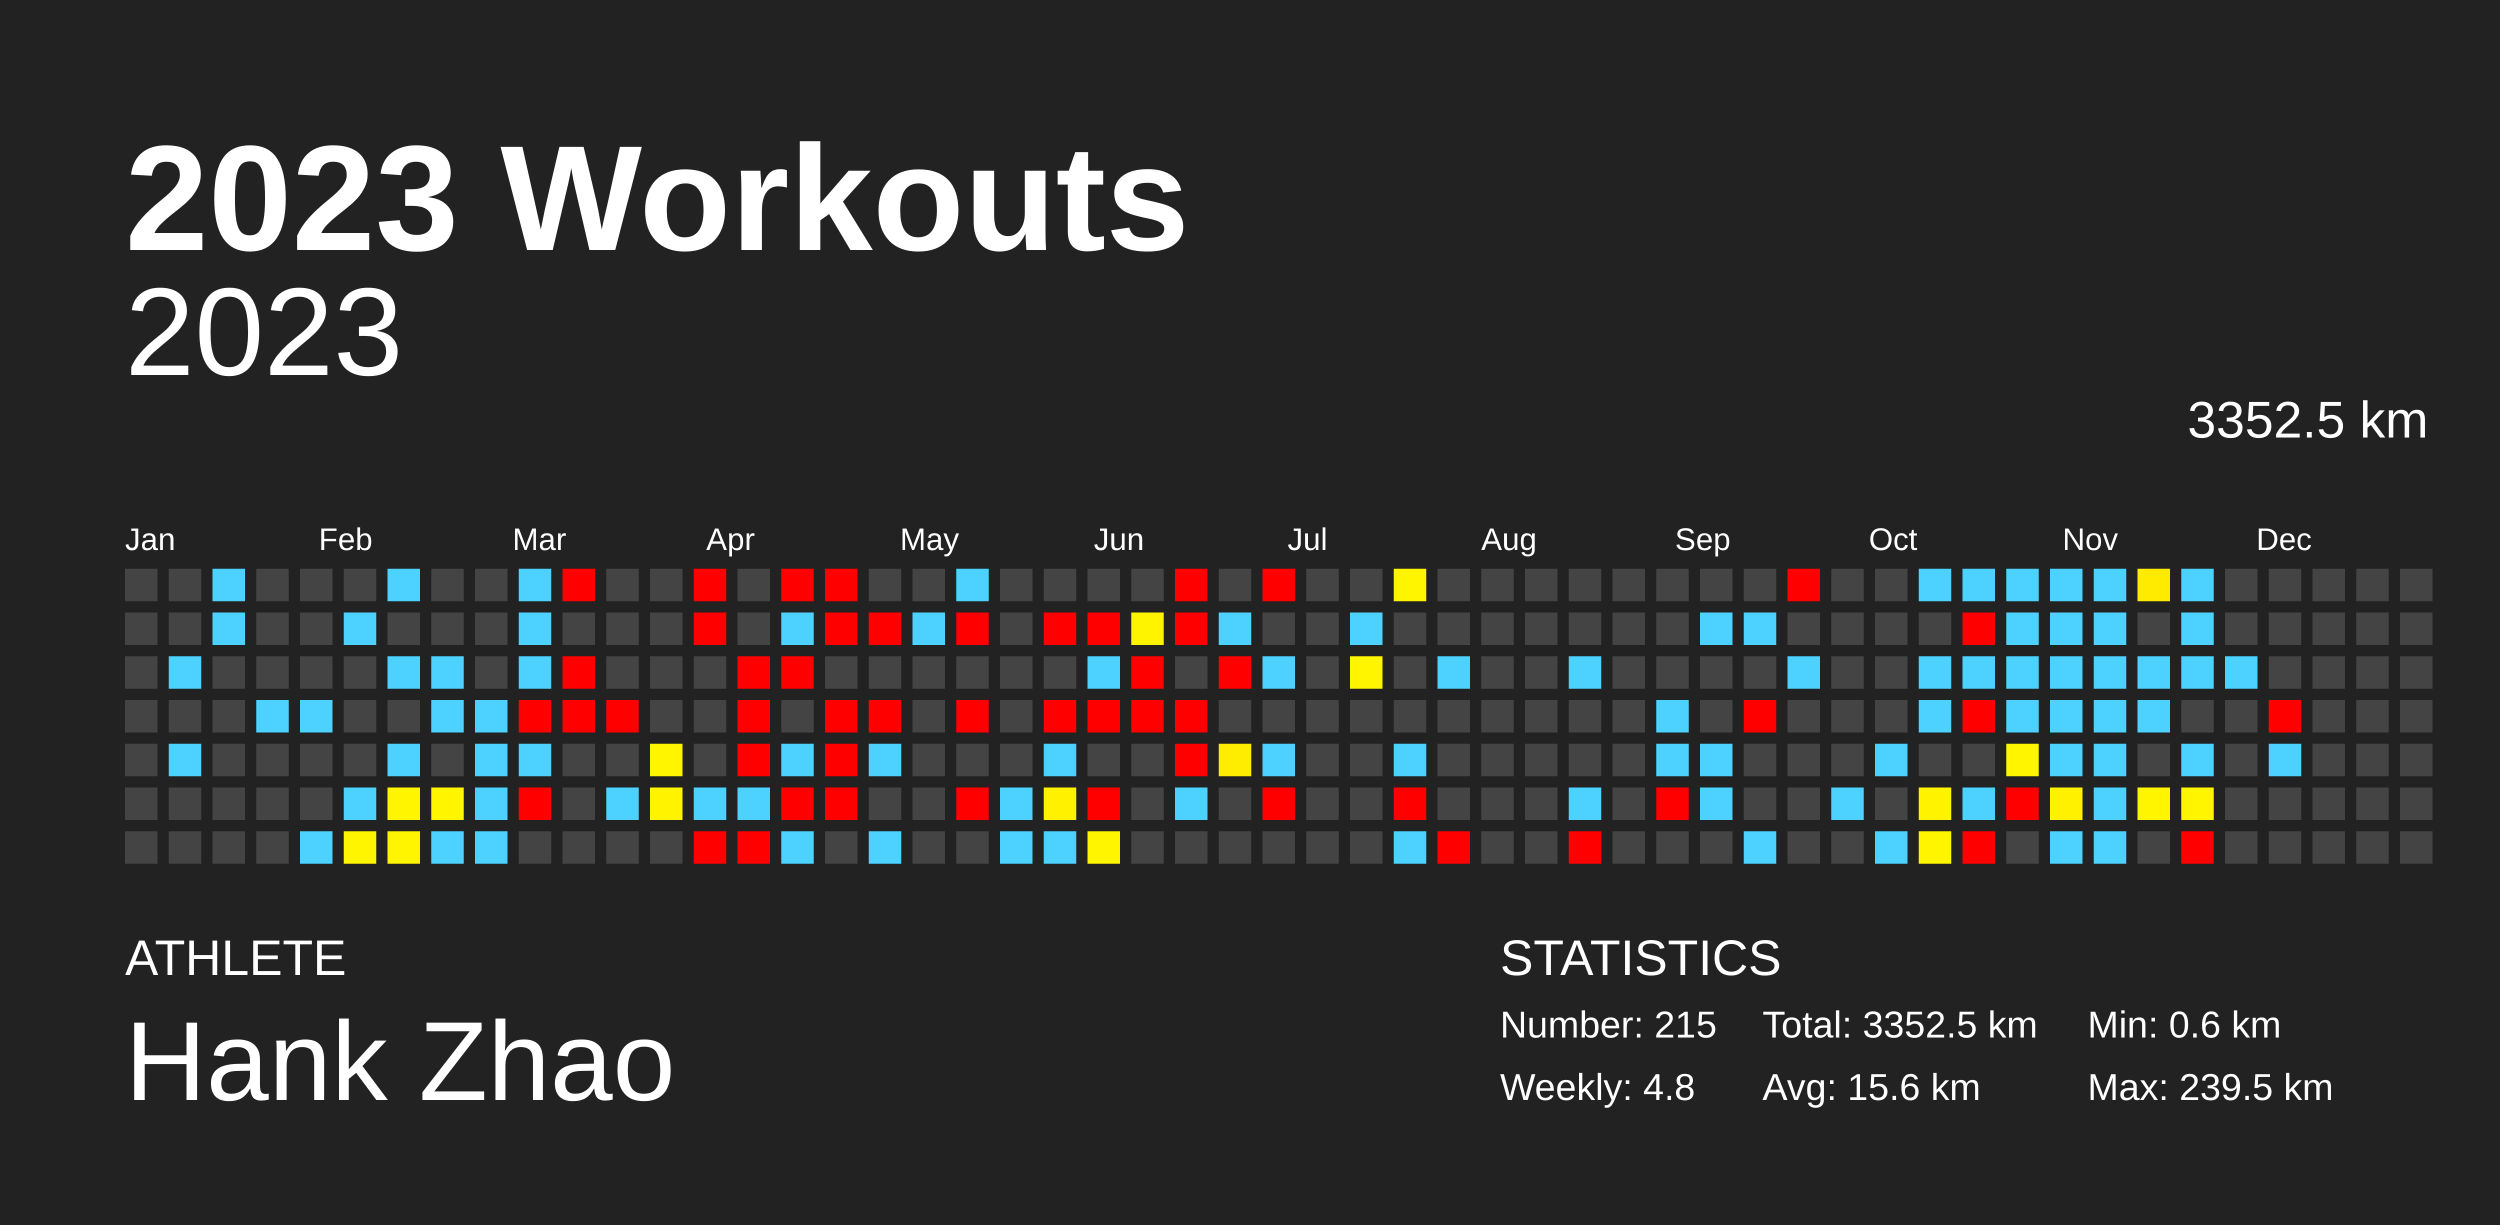
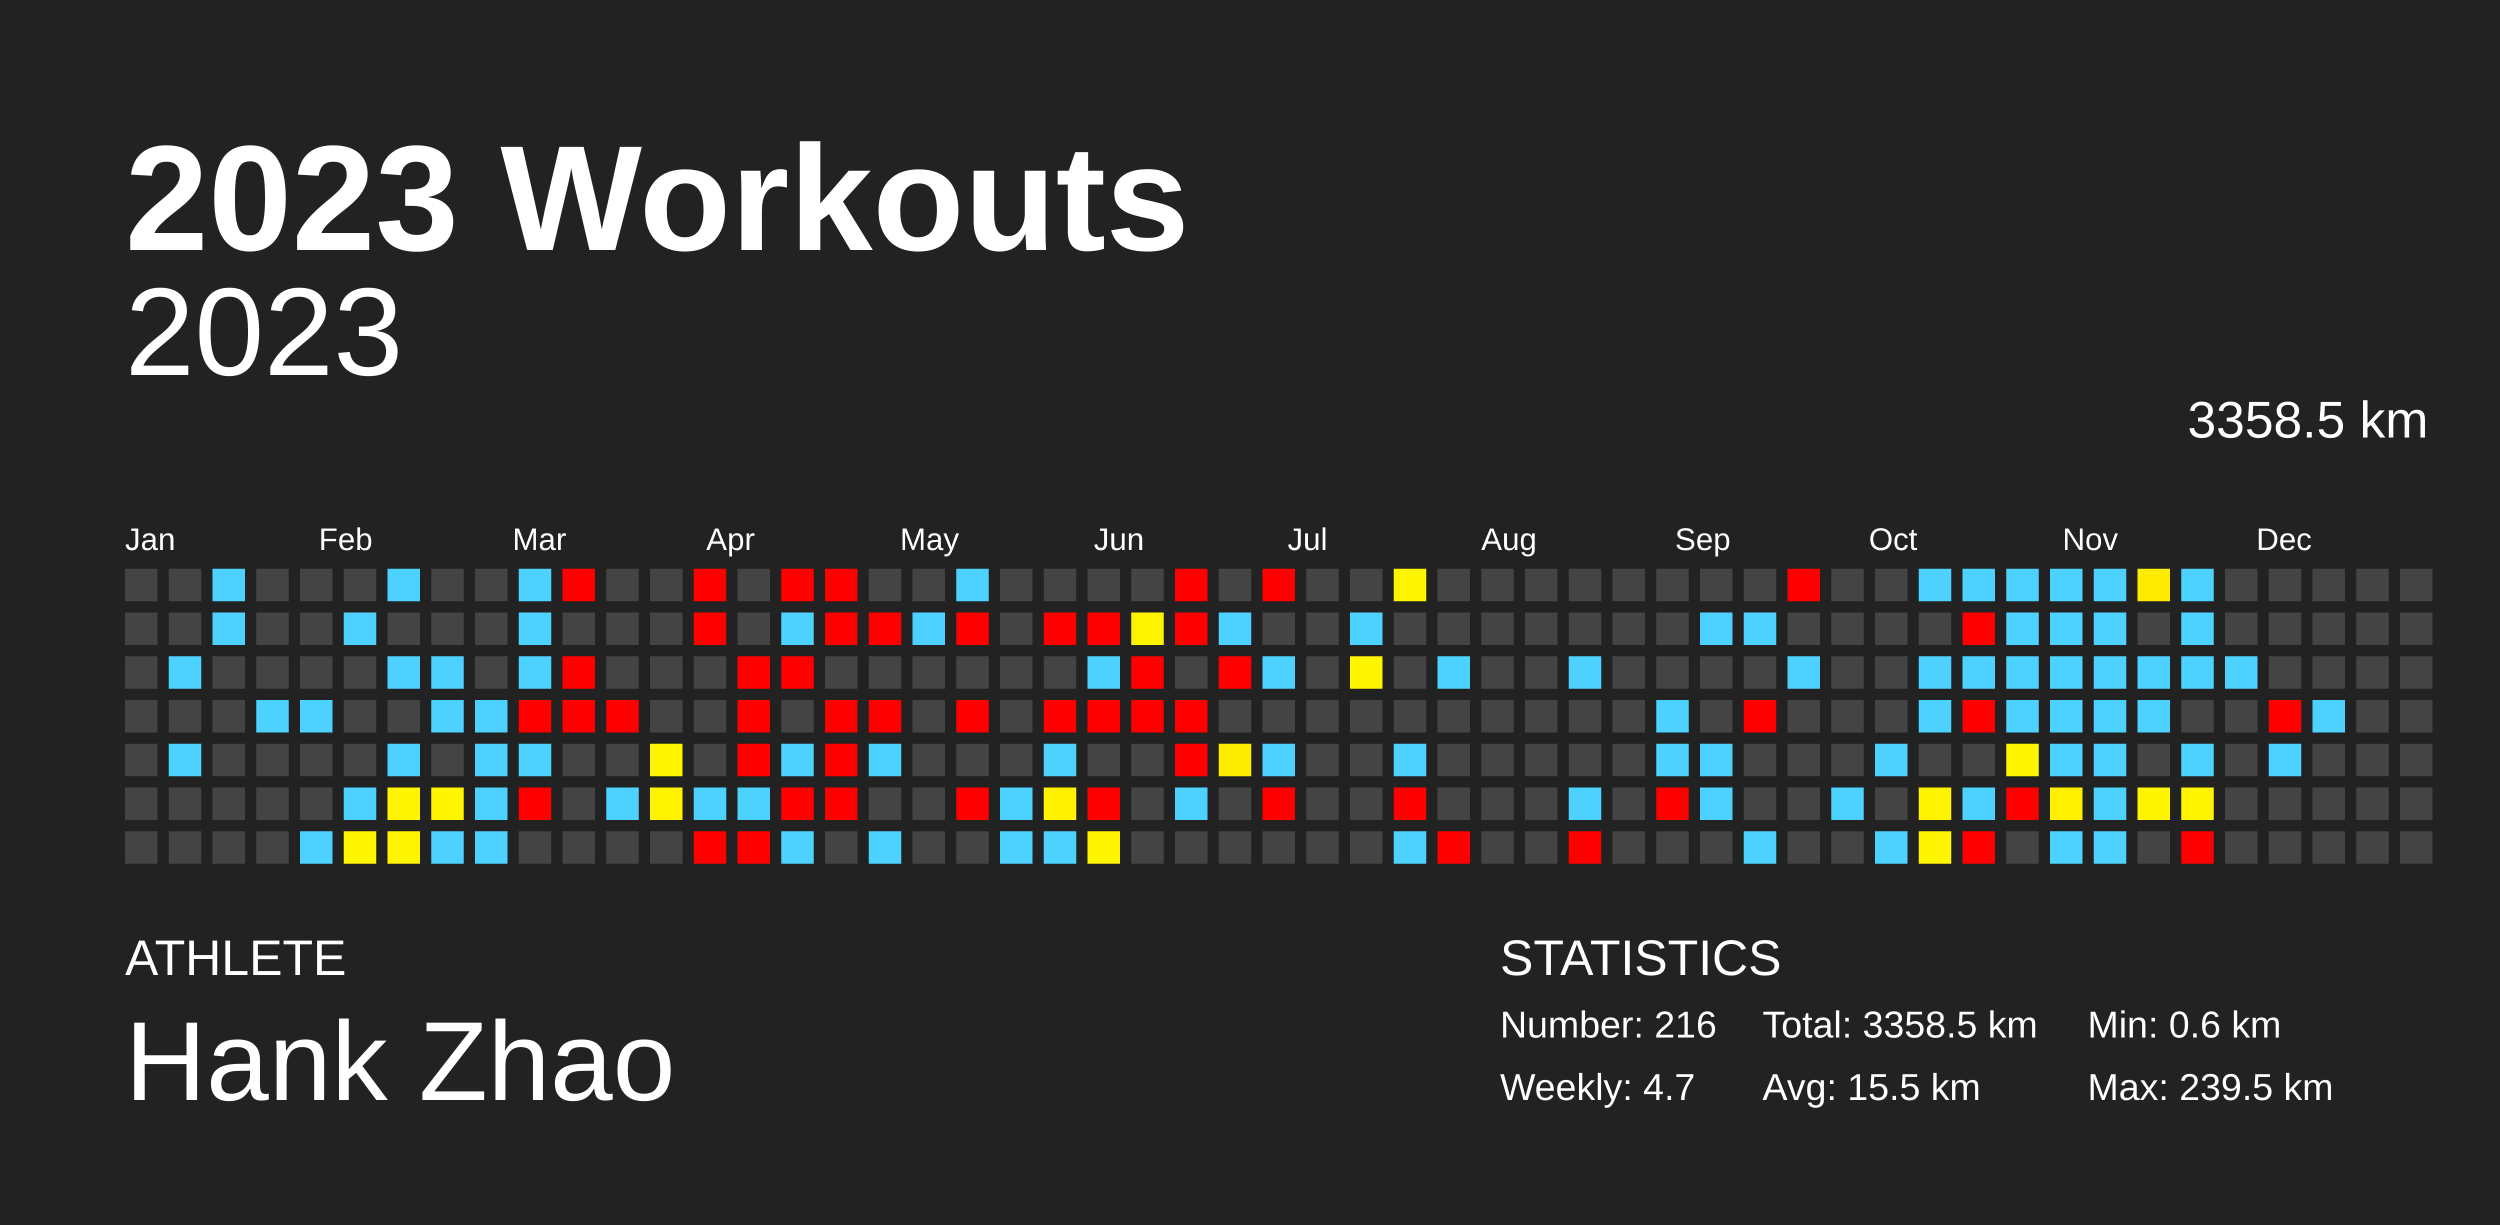
<svg xmlns="http://www.w3.org/2000/svg" baseProfile="full" height="98mm" version="1.1" viewBox="0,0,200,98" width="200mm">
  <defs />
  <rect fill="#222222" height="98" width="200" x="0" y="0" />
  <text fill="#FFFFFF" style="font-size:12px; font-family:Arial; font-weight:bold;" x="10" y="20">2023 Workouts</text>
  <text fill="#FFFFFF" style="font-size:4px; font-family:Arial" x="10" y="78">ATHLETE</text>
  <text fill="#FFFFFF" style="font-size:9px; font-family:Arial" x="10" y="88">Hank Zhao</text>
  <text fill="#FFFFFF" style="font-size:4px; font-family:Arial" x="120" y="78">STATISTICS</text>
-   <text fill="#FFFFFF" style="font-size:3px; font-family:Arial" x="120" y="83">Number: 215</text>
-   <text fill="#FFFFFF" style="font-size:3px; font-family:Arial" x="120" y="88">Weekly: 4.8</text>
-   <text fill="#FFFFFF" style="font-size:3px; font-family:Arial" x="141" y="83">Total: 3352.5 km</text>
-   <text fill="#FFFFFF" style="font-size:3px; font-family:Arial" x="141" y="88">Avg: 15.6 km</text>
+   <text fill="#FFFFFF" style="font-size:3px; font-family:Arial" x="120" y="83">Number: 216</text>
+   <text fill="#FFFFFF" style="font-size:3px; font-family:Arial" x="120" y="88">Weekly: 4.7</text>
+   <text fill="#FFFFFF" style="font-size:3px; font-family:Arial" x="141" y="83">Total: 3358.5 km</text>
+   <text fill="#FFFFFF" style="font-size:3px; font-family:Arial" x="141" y="88">Avg: 15.5 km</text>
  <text fill="#FFFFFF" style="font-size:3px; font-family:Arial" x="167" y="83">Min: 0.6 km</text>
  <text fill="#FFFFFF" style="font-size:3px; font-family:Arial" x="167" y="88">Max: 239.5 km</text>
  <text alignment-baseline="hanging" fill="#FFFFFF" style="font-size:10.0px; font-family:Arial;" x="10" y="30">2023</text>
-   <text alignment-baseline="hanging" fill="#FFFFFF" style="font-size:4.125px; font-family:Arial;" x="175" y="35">3352.5 km</text>
+   <text alignment-baseline="hanging" fill="#FFFFFF" style="font-size:4.125px; font-family:Arial;" x="175" y="35">3358.5 km</text>
  <text fill="#FFFFFF" style="font-size:2.5px; font-family:Arial" x="10.0" y="44">Jan</text>
  <text fill="#FFFFFF" style="font-size:2.5px; font-family:Arial" x="25.5" y="44">Feb</text>
  <text fill="#FFFFFF" style="font-size:2.5px; font-family:Arial" x="41.0" y="44">Mar</text>
  <text fill="#FFFFFF" style="font-size:2.5px; font-family:Arial" x="56.5" y="44">Apr</text>
  <text fill="#FFFFFF" style="font-size:2.5px; font-family:Arial" x="72.0" y="44">May</text>
  <text fill="#FFFFFF" style="font-size:2.5px; font-family:Arial" x="87.5" y="44">Jun</text>
  <text fill="#FFFFFF" style="font-size:2.5px; font-family:Arial" x="103.0" y="44">Jul</text>
  <text fill="#FFFFFF" style="font-size:2.5px; font-family:Arial" x="118.5" y="44">Aug</text>
  <text fill="#FFFFFF" style="font-size:2.5px; font-family:Arial" x="134.0" y="44">Sep</text>
  <text fill="#FFFFFF" style="font-size:2.5px; font-family:Arial" x="149.5" y="44">Oct</text>
  <text fill="#FFFFFF" style="font-size:2.5px; font-family:Arial" x="165.0" y="44">Nov</text>
  <text fill="#FFFFFF" style="font-size:2.5px; font-family:Arial" x="180.5" y="44">Dec</text>
  <rect fill="#444444" height="2.6" width="2.6" x="10.0" y="45.5" />
  <rect fill="#444444" height="2.6" width="2.6" x="10.0" y="49.0" />
  <rect fill="#444444" height="2.6" width="2.6" x="10.0" y="52.5" />
  <rect fill="#444444" height="2.6" width="2.6" x="10.0" y="56.0" />
  <rect fill="#444444" height="2.6" width="2.6" x="10.0" y="59.5" />
  <rect fill="#444444" height="2.6" width="2.6" x="10.0" y="63.0" />
  <rect fill="#444444" height="2.6" width="2.6" x="10.0" y="66.5" />
  <rect fill="#444444" height="2.6" width="2.6" x="13.5" y="45.5" />
  <rect fill="#444444" height="2.6" width="2.6" x="13.5" y="49.0" />
  <rect fill="#4dd2ff" height="2.6" width="2.6" x="13.5" y="52.5" />
  <rect fill="#444444" height="2.6" width="2.6" x="13.5" y="56.0" />
  <rect fill="#4dd2ff" height="2.6" width="2.6" x="13.5" y="59.5" />
  <rect fill="#444444" height="2.6" width="2.6" x="13.5" y="63.0" />
  <rect fill="#444444" height="2.6" width="2.6" x="13.5" y="66.5" />
  <rect fill="#4dd2ff" height="2.6" width="2.6" x="17.0" y="45.5" />
  <rect fill="#4dd2ff" height="2.6" width="2.6" x="17.0" y="49.0" />
  <rect fill="#444444" height="2.6" width="2.6" x="17.0" y="52.5" />
  <rect fill="#444444" height="2.6" width="2.6" x="17.0" y="56.0" />
  <rect fill="#444444" height="2.6" width="2.6" x="17.0" y="59.5" />
  <rect fill="#444444" height="2.6" width="2.6" x="17.0" y="63.0" />
  <rect fill="#444444" height="2.6" width="2.6" x="17.0" y="66.5" />
  <rect fill="#444444" height="2.6" width="2.6" x="20.5" y="45.5" />
  <rect fill="#444444" height="2.6" width="2.6" x="20.5" y="49.0" />
  <rect fill="#444444" height="2.6" width="2.6" x="20.5" y="52.5" />
  <rect fill="#4dd2ff" height="2.6" width="2.6" x="20.5" y="56.0" />
  <rect fill="#444444" height="2.6" width="2.6" x="20.5" y="59.5" />
  <rect fill="#444444" height="2.6" width="2.6" x="20.5" y="63.0" />
  <rect fill="#444444" height="2.6" width="2.6" x="20.5" y="66.5" />
  <rect fill="#444444" height="2.6" width="2.6" x="24.0" y="45.5" />
  <rect fill="#444444" height="2.6" width="2.6" x="24.0" y="49.0" />
  <rect fill="#444444" height="2.6" width="2.6" x="24.0" y="52.5" />
  <rect fill="#4dd2ff" height="2.6" width="2.6" x="24.0" y="56.0" />
  <rect fill="#444444" height="2.6" width="2.6" x="24.0" y="59.5" />
  <rect fill="#444444" height="2.6" width="2.6" x="24.0" y="63.0" />
  <rect fill="#4dd2ff" height="2.6" width="2.6" x="24.0" y="66.5" />
  <rect fill="#444444" height="2.6" width="2.6" x="27.5" y="45.5" />
  <rect fill="#4dd2ff" height="2.6" width="2.6" x="27.5" y="49.0" />
  <rect fill="#444444" height="2.6" width="2.6" x="27.5" y="52.5" />
  <rect fill="#444444" height="2.6" width="2.6" x="27.5" y="56.0" />
  <rect fill="#444444" height="2.6" width="2.6" x="27.5" y="59.5" />
  <rect fill="#4dd2ff" height="2.6" width="2.6" x="27.5" y="63.0" />
  <rect fill="#fff500" height="2.6" width="2.6" x="27.5" y="66.5" />
  <rect fill="#4dd2ff" height="2.6" width="2.6" x="31.0" y="45.5" />
  <rect fill="#444444" height="2.6" width="2.6" x="31.0" y="49.0" />
  <rect fill="#4dd2ff" height="2.6" width="2.6" x="31.0" y="52.5" />
  <rect fill="#444444" height="2.6" width="2.6" x="31.0" y="56.0" />
  <rect fill="#4dd2ff" height="2.6" width="2.6" x="31.0" y="59.5" />
  <rect fill="#fff500" height="2.6" width="2.6" x="31.0" y="63.0" />
  <rect fill="#fff500" height="2.6" width="2.6" x="31.0" y="66.5" />
  <rect fill="#444444" height="2.6" width="2.6" x="34.5" y="45.5" />
  <rect fill="#444444" height="2.6" width="2.6" x="34.5" y="49.0" />
  <rect fill="#4dd2ff" height="2.6" width="2.6" x="34.5" y="52.5" />
  <rect fill="#4dd2ff" height="2.6" width="2.6" x="34.5" y="56.0" />
  <rect fill="#444444" height="2.6" width="2.6" x="34.5" y="59.5" />
  <rect fill="#fff500" height="2.6" width="2.6" x="34.5" y="63.0" />
  <rect fill="#4dd2ff" height="2.6" width="2.6" x="34.5" y="66.5" />
  <rect fill="#444444" height="2.6" width="2.6" x="38.0" y="45.5" />
  <rect fill="#444444" height="2.6" width="2.6" x="38.0" y="49.0" />
  <rect fill="#444444" height="2.6" width="2.6" x="38.0" y="52.5" />
  <rect fill="#4dd2ff" height="2.6" width="2.6" x="38.0" y="56.0" />
  <rect fill="#4dd2ff" height="2.6" width="2.6" x="38.0" y="59.5" />
  <rect fill="#4dd2ff" height="2.6" width="2.6" x="38.0" y="63.0" />
  <rect fill="#4dd2ff" height="2.6" width="2.6" x="38.0" y="66.5" />
  <rect fill="#4dd2ff" height="2.6" width="2.6" x="41.5" y="45.5" />
  <rect fill="#4dd2ff" height="2.6" width="2.6" x="41.5" y="49.0" />
  <rect fill="#4dd2ff" height="2.6" width="2.6" x="41.5" y="52.5" />
  <rect fill="red" height="2.6" width="2.6" x="41.5" y="56.0" />
  <rect fill="#4dd2ff" height="2.6" width="2.6" x="41.5" y="59.5" />
  <rect fill="red" height="2.6" width="2.6" x="41.5" y="63.0" />
  <rect fill="#444444" height="2.6" width="2.6" x="41.5" y="66.5" />
  <rect fill="red" height="2.6" width="2.6" x="45.0" y="45.5" />
  <rect fill="#444444" height="2.6" width="2.6" x="45.0" y="49.0" />
  <rect fill="red" height="2.6" width="2.6" x="45.0" y="52.5" />
  <rect fill="red" height="2.6" width="2.6" x="45.0" y="56.0" />
  <rect fill="#444444" height="2.6" width="2.6" x="45.0" y="59.5" />
  <rect fill="#444444" height="2.6" width="2.6" x="45.0" y="63.0" />
  <rect fill="#444444" height="2.6" width="2.6" x="45.0" y="66.5" />
  <rect fill="#444444" height="2.6" width="2.6" x="48.5" y="45.5" />
  <rect fill="#444444" height="2.6" width="2.6" x="48.5" y="49.0" />
  <rect fill="#444444" height="2.6" width="2.6" x="48.5" y="52.5" />
  <rect fill="red" height="2.6" width="2.6" x="48.5" y="56.0" />
  <rect fill="#444444" height="2.6" width="2.6" x="48.5" y="59.5" />
  <rect fill="#4dd2ff" height="2.6" width="2.6" x="48.5" y="63.0" />
  <rect fill="#444444" height="2.6" width="2.6" x="48.5" y="66.5" />
  <rect fill="#444444" height="2.6" width="2.6" x="52.0" y="45.5" />
  <rect fill="#444444" height="2.6" width="2.6" x="52.0" y="49.0" />
  <rect fill="#444444" height="2.6" width="2.6" x="52.0" y="52.5" />
  <rect fill="#444444" height="2.6" width="2.6" x="52.0" y="56.0" />
  <rect fill="#fff500" height="2.6" width="2.6" x="52.0" y="59.5" />
  <rect fill="#fff300" height="2.6" width="2.6" x="52.0" y="63.0" />
  <rect fill="#444444" height="2.6" width="2.6" x="52.0" y="66.5" />
  <rect fill="red" height="2.6" width="2.6" x="55.5" y="45.5" />
  <rect fill="red" height="2.6" width="2.6" x="55.5" y="49.0" />
  <rect fill="#444444" height="2.6" width="2.6" x="55.5" y="52.5" />
  <rect fill="#444444" height="2.6" width="2.6" x="55.5" y="56.0" />
  <rect fill="#444444" height="2.6" width="2.6" x="55.5" y="59.5" />
  <rect fill="#4dd2ff" height="2.6" width="2.6" x="55.5" y="63.0" />
  <rect fill="red" height="2.6" width="2.6" x="55.5" y="66.5" />
  <rect fill="#444444" height="2.6" width="2.6" x="59.0" y="45.5" />
  <rect fill="#444444" height="2.6" width="2.6" x="59.0" y="49.0" />
  <rect fill="red" height="2.6" width="2.6" x="59.0" y="52.5" />
  <rect fill="red" height="2.6" width="2.6" x="59.0" y="56.0" />
  <rect fill="red" height="2.6" width="2.6" x="59.0" y="59.5" />
  <rect fill="#4dd2ff" height="2.6" width="2.6" x="59.0" y="63.0" />
  <rect fill="red" height="2.6" width="2.6" x="59.0" y="66.5" />
  <rect fill="red" height="2.6" width="2.6" x="62.5" y="45.5" />
  <rect fill="#4dd2ff" height="2.6" width="2.6" x="62.5" y="49.0" />
  <rect fill="red" height="2.6" width="2.6" x="62.5" y="52.5" />
  <rect fill="#444444" height="2.6" width="2.6" x="62.5" y="56.0" />
  <rect fill="#4dd2ff" height="2.6" width="2.6" x="62.5" y="59.5" />
  <rect fill="red" height="2.6" width="2.6" x="62.5" y="63.0" />
  <rect fill="#4dd2ff" height="2.6" width="2.6" x="62.5" y="66.5" />
  <rect fill="red" height="2.6" width="2.6" x="66.0" y="45.5" />
  <rect fill="red" height="2.6" width="2.6" x="66.0" y="49.0" />
  <rect fill="#444444" height="2.6" width="2.6" x="66.0" y="52.5" />
  <rect fill="red" height="2.6" width="2.6" x="66.0" y="56.0" />
  <rect fill="red" height="2.6" width="2.6" x="66.0" y="59.5" />
  <rect fill="red" height="2.6" width="2.6" x="66.0" y="63.0" />
  <rect fill="#444444" height="2.6" width="2.6" x="66.0" y="66.5" />
  <rect fill="#444444" height="2.6" width="2.6" x="69.5" y="45.5" />
  <rect fill="red" height="2.6" width="2.6" x="69.5" y="49.0" />
  <rect fill="#444444" height="2.6" width="2.6" x="69.5" y="52.5" />
  <rect fill="red" height="2.6" width="2.6" x="69.5" y="56.0" />
  <rect fill="#4dd2ff" height="2.6" width="2.6" x="69.5" y="59.5" />
  <rect fill="#444444" height="2.6" width="2.6" x="69.5" y="63.0" />
  <rect fill="#4dd2ff" height="2.6" width="2.6" x="69.5" y="66.5" />
  <rect fill="#444444" height="2.6" width="2.6" x="73.0" y="45.5" />
  <rect fill="#4dd2ff" height="2.6" width="2.6" x="73.0" y="49.0" />
  <rect fill="#444444" height="2.6" width="2.6" x="73.0" y="52.5" />
  <rect fill="#444444" height="2.6" width="2.6" x="73.0" y="56.0" />
  <rect fill="#444444" height="2.6" width="2.6" x="73.0" y="59.5" />
  <rect fill="#444444" height="2.6" width="2.6" x="73.0" y="63.0" />
  <rect fill="#444444" height="2.6" width="2.6" x="73.0" y="66.5" />
  <rect fill="#4dd2ff" height="2.6" width="2.6" x="76.5" y="45.5" />
  <rect fill="red" height="2.6" width="2.6" x="76.5" y="49.0" />
  <rect fill="#444444" height="2.6" width="2.6" x="76.5" y="52.5" />
  <rect fill="red" height="2.6" width="2.6" x="76.5" y="56.0" />
  <rect fill="#444444" height="2.6" width="2.6" x="76.5" y="59.5" />
  <rect fill="red" height="2.6" width="2.6" x="76.5" y="63.0" />
  <rect fill="#444444" height="2.6" width="2.6" x="76.5" y="66.5" />
  <rect fill="#444444" height="2.6" width="2.6" x="80.0" y="45.5" />
  <rect fill="#444444" height="2.6" width="2.6" x="80.0" y="49.0" />
  <rect fill="#444444" height="2.6" width="2.6" x="80.0" y="52.5" />
  <rect fill="#444444" height="2.6" width="2.6" x="80.0" y="56.0" />
  <rect fill="#444444" height="2.6" width="2.6" x="80.0" y="59.5" />
  <rect fill="#4dd2ff" height="2.6" width="2.6" x="80.0" y="63.0" />
  <rect fill="#4dd2ff" height="2.6" width="2.6" x="80.0" y="66.5" />
  <rect fill="#444444" height="2.6" width="2.6" x="83.5" y="45.5" />
  <rect fill="red" height="2.6" width="2.6" x="83.5" y="49.0" />
  <rect fill="#444444" height="2.6" width="2.6" x="83.5" y="52.5" />
  <rect fill="red" height="2.6" width="2.6" x="83.5" y="56.0" />
  <rect fill="#4dd2ff" height="2.6" width="2.6" x="83.5" y="59.5" />
  <rect fill="#fff100" height="2.6" width="2.6" x="83.5" y="63.0" />
  <rect fill="#4dd2ff" height="2.6" width="2.6" x="83.5" y="66.5" />
  <rect fill="#444444" height="2.6" width="2.6" x="87.0" y="45.5" />
  <rect fill="red" height="2.6" width="2.6" x="87.0" y="49.0" />
  <rect fill="#4dd2ff" height="2.6" width="2.6" x="87.0" y="52.5" />
  <rect fill="red" height="2.6" width="2.6" x="87.0" y="56.0" />
  <rect fill="#444444" height="2.6" width="2.6" x="87.0" y="59.5" />
  <rect fill="red" height="2.6" width="2.6" x="87.0" y="63.0" />
  <rect fill="#fff500" height="2.6" width="2.6" x="87.0" y="66.5" />
  <rect fill="#444444" height="2.6" width="2.6" x="90.5" y="45.5" />
  <rect fill="#fff400" height="2.6" width="2.6" x="90.5" y="49.0" />
  <rect fill="red" height="2.6" width="2.6" x="90.5" y="52.5" />
  <rect fill="red" height="2.6" width="2.6" x="90.5" y="56.0" />
  <rect fill="#444444" height="2.6" width="2.6" x="90.5" y="59.5" />
  <rect fill="#444444" height="2.6" width="2.6" x="90.5" y="63.0" />
  <rect fill="#444444" height="2.6" width="2.6" x="90.5" y="66.5" />
  <rect fill="red" height="2.6" width="2.6" x="94.0" y="45.5" />
  <rect fill="red" height="2.6" width="2.6" x="94.0" y="49.0" />
  <rect fill="#444444" height="2.6" width="2.6" x="94.0" y="52.5" />
  <rect fill="red" height="2.6" width="2.6" x="94.0" y="56.0" />
  <rect fill="red" height="2.6" width="2.6" x="94.0" y="59.5" />
  <rect fill="#4dd2ff" height="2.6" width="2.6" x="94.0" y="63.0" />
  <rect fill="#444444" height="2.6" width="2.6" x="94.0" y="66.5" />
  <rect fill="#444444" height="2.6" width="2.6" x="97.5" y="45.5" />
  <rect fill="#4dd2ff" height="2.6" width="2.6" x="97.5" y="49.0" />
  <rect fill="red" height="2.6" width="2.6" x="97.5" y="52.5" />
  <rect fill="#444444" height="2.6" width="2.6" x="97.5" y="56.0" />
  <rect fill="#ffed00" height="2.6" width="2.6" x="97.5" y="59.5" />
  <rect fill="#444444" height="2.6" width="2.6" x="97.5" y="63.0" />
  <rect fill="#444444" height="2.6" width="2.6" x="97.5" y="66.5" />
  <rect fill="red" height="2.6" width="2.6" x="101.0" y="45.5" />
  <rect fill="#444444" height="2.6" width="2.6" x="101.0" y="49.0" />
  <rect fill="#4dd2ff" height="2.6" width="2.6" x="101.0" y="52.5" />
  <rect fill="#444444" height="2.6" width="2.6" x="101.0" y="56.0" />
  <rect fill="#4dd2ff" height="2.6" width="2.6" x="101.0" y="59.5" />
  <rect fill="red" height="2.6" width="2.6" x="101.0" y="63.0" />
  <rect fill="#444444" height="2.6" width="2.6" x="101.0" y="66.5" />
  <rect fill="#444444" height="2.6" width="2.6" x="104.5" y="45.5" />
  <rect fill="#444444" height="2.6" width="2.6" x="104.5" y="49.0" />
  <rect fill="#444444" height="2.6" width="2.6" x="104.5" y="52.5" />
  <rect fill="#444444" height="2.6" width="2.6" x="104.5" y="56.0" />
  <rect fill="#444444" height="2.6" width="2.6" x="104.5" y="59.5" />
  <rect fill="#444444" height="2.6" width="2.6" x="104.5" y="63.0" />
  <rect fill="#444444" height="2.6" width="2.6" x="104.5" y="66.5" />
  <rect fill="#444444" height="2.6" width="2.6" x="108.0" y="45.5" />
  <rect fill="#4dd2ff" height="2.6" width="2.6" x="108.0" y="49.0" />
  <rect fill="#fff500" height="2.6" width="2.6" x="108.0" y="52.5" />
  <rect fill="#444444" height="2.6" width="2.6" x="108.0" y="56.0" />
  <rect fill="#444444" height="2.6" width="2.6" x="108.0" y="59.5" />
  <rect fill="#444444" height="2.6" width="2.6" x="108.0" y="63.0" />
  <rect fill="#444444" height="2.6" width="2.6" x="108.0" y="66.5" />
  <rect fill="#fff500" height="2.6" width="2.6" x="111.5" y="45.5" />
  <rect fill="#444444" height="2.6" width="2.6" x="111.5" y="49.0" />
  <rect fill="#444444" height="2.6" width="2.6" x="111.5" y="52.5" />
  <rect fill="#444444" height="2.6" width="2.6" x="111.5" y="56.0" />
  <rect fill="#4dd2ff" height="2.6" width="2.6" x="111.5" y="59.5" />
  <rect fill="red" height="2.6" width="2.6" x="111.5" y="63.0" />
  <rect fill="#4dd2ff" height="2.6" width="2.6" x="111.5" y="66.5" />
  <rect fill="#444444" height="2.6" width="2.6" x="115.0" y="45.5" />
  <rect fill="#444444" height="2.6" width="2.6" x="115.0" y="49.0" />
  <rect fill="#4dd2ff" height="2.6" width="2.6" x="115.0" y="52.5" />
  <rect fill="#444444" height="2.6" width="2.6" x="115.0" y="56.0" />
  <rect fill="#444444" height="2.6" width="2.6" x="115.0" y="59.5" />
  <rect fill="#444444" height="2.6" width="2.6" x="115.0" y="63.0" />
  <rect fill="red" height="2.6" width="2.6" x="115.0" y="66.5" />
  <rect fill="#444444" height="2.6" width="2.6" x="118.5" y="45.5" />
  <rect fill="#444444" height="2.6" width="2.6" x="118.5" y="49.0" />
  <rect fill="#444444" height="2.6" width="2.6" x="118.5" y="52.5" />
  <rect fill="#444444" height="2.6" width="2.6" x="118.5" y="56.0" />
  <rect fill="#444444" height="2.6" width="2.6" x="118.5" y="59.5" />
  <rect fill="#444444" height="2.6" width="2.6" x="118.5" y="63.0" />
  <rect fill="#444444" height="2.6" width="2.6" x="118.5" y="66.5" />
  <rect fill="#444444" height="2.6" width="2.6" x="122.0" y="45.5" />
  <rect fill="#444444" height="2.6" width="2.6" x="122.0" y="49.0" />
  <rect fill="#444444" height="2.6" width="2.6" x="122.0" y="52.5" />
  <rect fill="#444444" height="2.6" width="2.6" x="122.0" y="56.0" />
  <rect fill="#444444" height="2.6" width="2.6" x="122.0" y="59.5" />
  <rect fill="#444444" height="2.6" width="2.6" x="122.0" y="63.0" />
  <rect fill="#444444" height="2.6" width="2.6" x="122.0" y="66.5" />
  <rect fill="#444444" height="2.6" width="2.6" x="125.5" y="45.5" />
  <rect fill="#444444" height="2.6" width="2.6" x="125.5" y="49.0" />
  <rect fill="#4dd2ff" height="2.6" width="2.6" x="125.5" y="52.5" />
  <rect fill="#444444" height="2.6" width="2.6" x="125.5" y="56.0" />
  <rect fill="#444444" height="2.6" width="2.6" x="125.5" y="59.5" />
  <rect fill="#4dd2ff" height="2.6" width="2.6" x="125.5" y="63.0" />
  <rect fill="red" height="2.6" width="2.6" x="125.5" y="66.5" />
  <rect fill="#444444" height="2.6" width="2.6" x="129.0" y="45.5" />
  <rect fill="#444444" height="2.6" width="2.6" x="129.0" y="49.0" />
  <rect fill="#444444" height="2.6" width="2.6" x="129.0" y="52.5" />
  <rect fill="#444444" height="2.6" width="2.6" x="129.0" y="56.0" />
  <rect fill="#444444" height="2.6" width="2.6" x="129.0" y="59.5" />
  <rect fill="#444444" height="2.6" width="2.6" x="129.0" y="63.0" />
  <rect fill="#444444" height="2.6" width="2.6" x="129.0" y="66.5" />
  <rect fill="#444444" height="2.6" width="2.6" x="132.5" y="45.5" />
  <rect fill="#444444" height="2.6" width="2.6" x="132.5" y="49.0" />
  <rect fill="#444444" height="2.6" width="2.6" x="132.5" y="52.5" />
  <rect fill="#4dd2ff" height="2.6" width="2.6" x="132.5" y="56.0" />
  <rect fill="#4dd2ff" height="2.6" width="2.6" x="132.5" y="59.5" />
  <rect fill="red" height="2.6" width="2.6" x="132.5" y="63.0" />
  <rect fill="#444444" height="2.6" width="2.6" x="132.5" y="66.5" />
  <rect fill="#444444" height="2.6" width="2.6" x="136.0" y="45.5" />
  <rect fill="#4dd2ff" height="2.6" width="2.6" x="136.0" y="49.0" />
  <rect fill="#444444" height="2.6" width="2.6" x="136.0" y="52.5" />
  <rect fill="#444444" height="2.6" width="2.6" x="136.0" y="56.0" />
  <rect fill="#4dd2ff" height="2.6" width="2.6" x="136.0" y="59.5" />
  <rect fill="#4dd2ff" height="2.6" width="2.6" x="136.0" y="63.0" />
  <rect fill="#444444" height="2.6" width="2.6" x="136.0" y="66.5" />
  <rect fill="#444444" height="2.6" width="2.6" x="139.5" y="45.5" />
  <rect fill="#4dd2ff" height="2.6" width="2.6" x="139.5" y="49.0" />
  <rect fill="#444444" height="2.6" width="2.6" x="139.5" y="52.5" />
  <rect fill="red" height="2.6" width="2.6" x="139.5" y="56.0" />
  <rect fill="#444444" height="2.6" width="2.6" x="139.5" y="59.5" />
  <rect fill="#444444" height="2.6" width="2.6" x="139.5" y="63.0" />
  <rect fill="#4dd2ff" height="2.6" width="2.6" x="139.5" y="66.5" />
  <rect fill="red" height="2.6" width="2.6" x="143.0" y="45.5" />
  <rect fill="#444444" height="2.6" width="2.6" x="143.0" y="49.0" />
  <rect fill="#4dd2ff" height="2.6" width="2.6" x="143.0" y="52.5" />
  <rect fill="#444444" height="2.6" width="2.6" x="143.0" y="56.0" />
  <rect fill="#444444" height="2.6" width="2.6" x="143.0" y="59.5" />
  <rect fill="#444444" height="2.6" width="2.6" x="143.0" y="63.0" />
  <rect fill="#444444" height="2.6" width="2.6" x="143.0" y="66.5" />
  <rect fill="#444444" height="2.6" width="2.6" x="146.5" y="45.5" />
  <rect fill="#444444" height="2.6" width="2.6" x="146.5" y="49.0" />
  <rect fill="#444444" height="2.6" width="2.6" x="146.5" y="52.5" />
  <rect fill="#444444" height="2.6" width="2.6" x="146.5" y="56.0" />
  <rect fill="#444444" height="2.6" width="2.6" x="146.5" y="59.5" />
  <rect fill="#4dd2ff" height="2.6" width="2.6" x="146.5" y="63.0" />
  <rect fill="#444444" height="2.6" width="2.6" x="146.5" y="66.5" />
  <rect fill="#444444" height="2.6" width="2.6" x="150.0" y="45.5" />
  <rect fill="#444444" height="2.6" width="2.6" x="150.0" y="49.0" />
  <rect fill="#444444" height="2.6" width="2.6" x="150.0" y="52.5" />
  <rect fill="#444444" height="2.6" width="2.6" x="150.0" y="56.0" />
  <rect fill="#4dd2ff" height="2.6" width="2.6" x="150.0" y="59.5" />
  <rect fill="#444444" height="2.6" width="2.6" x="150.0" y="63.0" />
  <rect fill="#4dd2ff" height="2.6" width="2.6" x="150.0" y="66.5" />
  <rect fill="#4dd2ff" height="2.6" width="2.6" x="153.5" y="45.5" />
  <rect fill="#444444" height="2.6" width="2.6" x="153.5" y="49.0" />
  <rect fill="#4dd2ff" height="2.6" width="2.6" x="153.5" y="52.5" />
  <rect fill="#4dd2ff" height="2.6" width="2.6" x="153.5" y="56.0" />
  <rect fill="#444444" height="2.6" width="2.6" x="153.5" y="59.5" />
  <rect fill="#fff300" height="2.6" width="2.6" x="153.5" y="63.0" />
  <rect fill="#fff500" height="2.6" width="2.6" x="153.5" y="66.5" />
  <rect fill="#4dd2ff" height="2.6" width="2.6" x="157.0" y="45.5" />
  <rect fill="red" height="2.6" width="2.6" x="157.0" y="49.0" />
  <rect fill="#4dd2ff" height="2.6" width="2.6" x="157.0" y="52.5" />
  <rect fill="red" height="2.6" width="2.6" x="157.0" y="56.0" />
  <rect fill="#444444" height="2.6" width="2.6" x="157.0" y="59.5" />
  <rect fill="#4dd2ff" height="2.6" width="2.6" x="157.0" y="63.0" />
  <rect fill="red" height="2.6" width="2.6" x="157.0" y="66.5" />
  <rect fill="#4dd2ff" height="2.6" width="2.6" x="160.5" y="45.5" />
  <rect fill="#4dd2ff" height="2.6" width="2.6" x="160.5" y="49.0" />
  <rect fill="#4dd2ff" height="2.6" width="2.6" x="160.5" y="52.5" />
  <rect fill="#4dd2ff" height="2.6" width="2.6" x="160.5" y="56.0" />
  <rect fill="#fff500" height="2.6" width="2.6" x="160.5" y="59.5" />
  <rect fill="red" height="2.6" width="2.6" x="160.5" y="63.0" />
  <rect fill="#444444" height="2.6" width="2.6" x="160.5" y="66.5" />
  <rect fill="#4dd2ff" height="2.6" width="2.6" x="164.0" y="45.5" />
  <rect fill="#4dd2ff" height="2.6" width="2.6" x="164.0" y="49.0" />
  <rect fill="#4dd2ff" height="2.6" width="2.6" x="164.0" y="52.5" />
  <rect fill="#4dd2ff" height="2.6" width="2.6" x="164.0" y="56.0" />
  <rect fill="#4dd2ff" height="2.6" width="2.6" x="164.0" y="59.5" />
  <rect fill="#fff100" height="2.6" width="2.6" x="164.0" y="63.0" />
  <rect fill="#4dd2ff" height="2.6" width="2.6" x="164.0" y="66.5" />
  <rect fill="#4dd2ff" height="2.6" width="2.6" x="167.5" y="45.5" />
  <rect fill="#4dd2ff" height="2.6" width="2.6" x="167.5" y="49.0" />
  <rect fill="#4dd2ff" height="2.6" width="2.6" x="167.5" y="52.5" />
  <rect fill="#4dd2ff" height="2.6" width="2.6" x="167.5" y="56.0" />
  <rect fill="#4dd2ff" height="2.6" width="2.6" x="167.5" y="59.5" />
  <rect fill="#4dd2ff" height="2.6" width="2.6" x="167.5" y="63.0" />
  <rect fill="#4dd2ff" height="2.6" width="2.6" x="167.5" y="66.5" />
  <rect fill="#ffeb00" height="2.6" width="2.6" x="171.0" y="45.5" />
  <rect fill="#444444" height="2.6" width="2.6" x="171.0" y="49.0" />
  <rect fill="#4dd2ff" height="2.6" width="2.6" x="171.0" y="52.5" />
  <rect fill="#4dd2ff" height="2.6" width="2.6" x="171.0" y="56.0" />
  <rect fill="#444444" height="2.6" width="2.6" x="171.0" y="59.5" />
  <rect fill="#fff500" height="2.6" width="2.6" x="171.0" y="63.0" />
  <rect fill="#444444" height="2.6" width="2.6" x="171.0" y="66.5" />
  <rect fill="#4dd2ff" height="2.6" width="2.6" x="174.5" y="45.5" />
  <rect fill="#4dd2ff" height="2.6" width="2.6" x="174.5" y="49.0" />
  <rect fill="#4dd2ff" height="2.6" width="2.6" x="174.5" y="52.5" />
  <rect fill="#444444" height="2.6" width="2.6" x="174.5" y="56.0" />
  <rect fill="#4dd2ff" height="2.6" width="2.6" x="174.5" y="59.5" />
  <rect fill="#fff500" height="2.6" width="2.6" x="174.5" y="63.0" />
  <rect fill="red" height="2.6" width="2.6" x="174.5" y="66.5" />
  <rect fill="#444444" height="2.6" width="2.6" x="178.0" y="45.5" />
  <rect fill="#444444" height="2.6" width="2.6" x="178.0" y="49.0" />
  <rect fill="#4dd2ff" height="2.6" width="2.6" x="178.0" y="52.5" />
  <rect fill="#444444" height="2.6" width="2.6" x="178.0" y="56.0" />
  <rect fill="#444444" height="2.6" width="2.6" x="178.0" y="59.5" />
  <rect fill="#444444" height="2.6" width="2.6" x="178.0" y="63.0" />
  <rect fill="#444444" height="2.6" width="2.6" x="178.0" y="66.5" />
  <rect fill="#444444" height="2.6" width="2.6" x="181.5" y="45.5" />
  <rect fill="#444444" height="2.6" width="2.6" x="181.5" y="49.0" />
  <rect fill="#444444" height="2.6" width="2.6" x="181.5" y="52.5" />
  <rect fill="red" height="2.6" width="2.6" x="181.5" y="56.0" />
  <rect fill="#4dd2ff" height="2.6" width="2.6" x="181.5" y="59.5" />
  <rect fill="#444444" height="2.6" width="2.6" x="181.5" y="63.0" />
  <rect fill="#444444" height="2.6" width="2.6" x="181.5" y="66.5" />
  <rect fill="#444444" height="2.6" width="2.6" x="185.0" y="45.5" />
  <rect fill="#444444" height="2.6" width="2.6" x="185.0" y="49.0" />
  <rect fill="#444444" height="2.6" width="2.6" x="185.0" y="52.5" />
-   <rect fill="#444444" height="2.6" width="2.6" x="185.0" y="56.0" />
+   <rect fill="#4dd2ff" height="2.6" width="2.6" x="185.0" y="56.0" />
  <rect fill="#444444" height="2.6" width="2.6" x="185.0" y="59.5" />
  <rect fill="#444444" height="2.6" width="2.6" x="185.0" y="63.0" />
  <rect fill="#444444" height="2.6" width="2.6" x="185.0" y="66.5" />
  <rect fill="#444444" height="2.6" width="2.6" x="188.5" y="45.5" />
  <rect fill="#444444" height="2.6" width="2.6" x="188.5" y="49.0" />
  <rect fill="#444444" height="2.6" width="2.6" x="188.5" y="52.5" />
  <rect fill="#444444" height="2.6" width="2.6" x="188.5" y="56.0" />
  <rect fill="#444444" height="2.6" width="2.6" x="188.5" y="59.5" />
  <rect fill="#444444" height="2.6" width="2.6" x="188.5" y="63.0" />
  <rect fill="#444444" height="2.6" width="2.6" x="188.5" y="66.5" />
  <rect fill="#444444" height="2.6" width="2.6" x="192.0" y="45.5" />
  <rect fill="#444444" height="2.6" width="2.6" x="192.0" y="49.0" />
  <rect fill="#444444" height="2.6" width="2.6" x="192.0" y="52.5" />
  <rect fill="#444444" height="2.6" width="2.6" x="192.0" y="56.0" />
  <rect fill="#444444" height="2.6" width="2.6" x="192.0" y="59.5" />
  <rect fill="#444444" height="2.6" width="2.6" x="192.0" y="63.0" />
  <rect fill="#444444" height="2.6" width="2.6" x="192.0" y="66.5" />
</svg>
